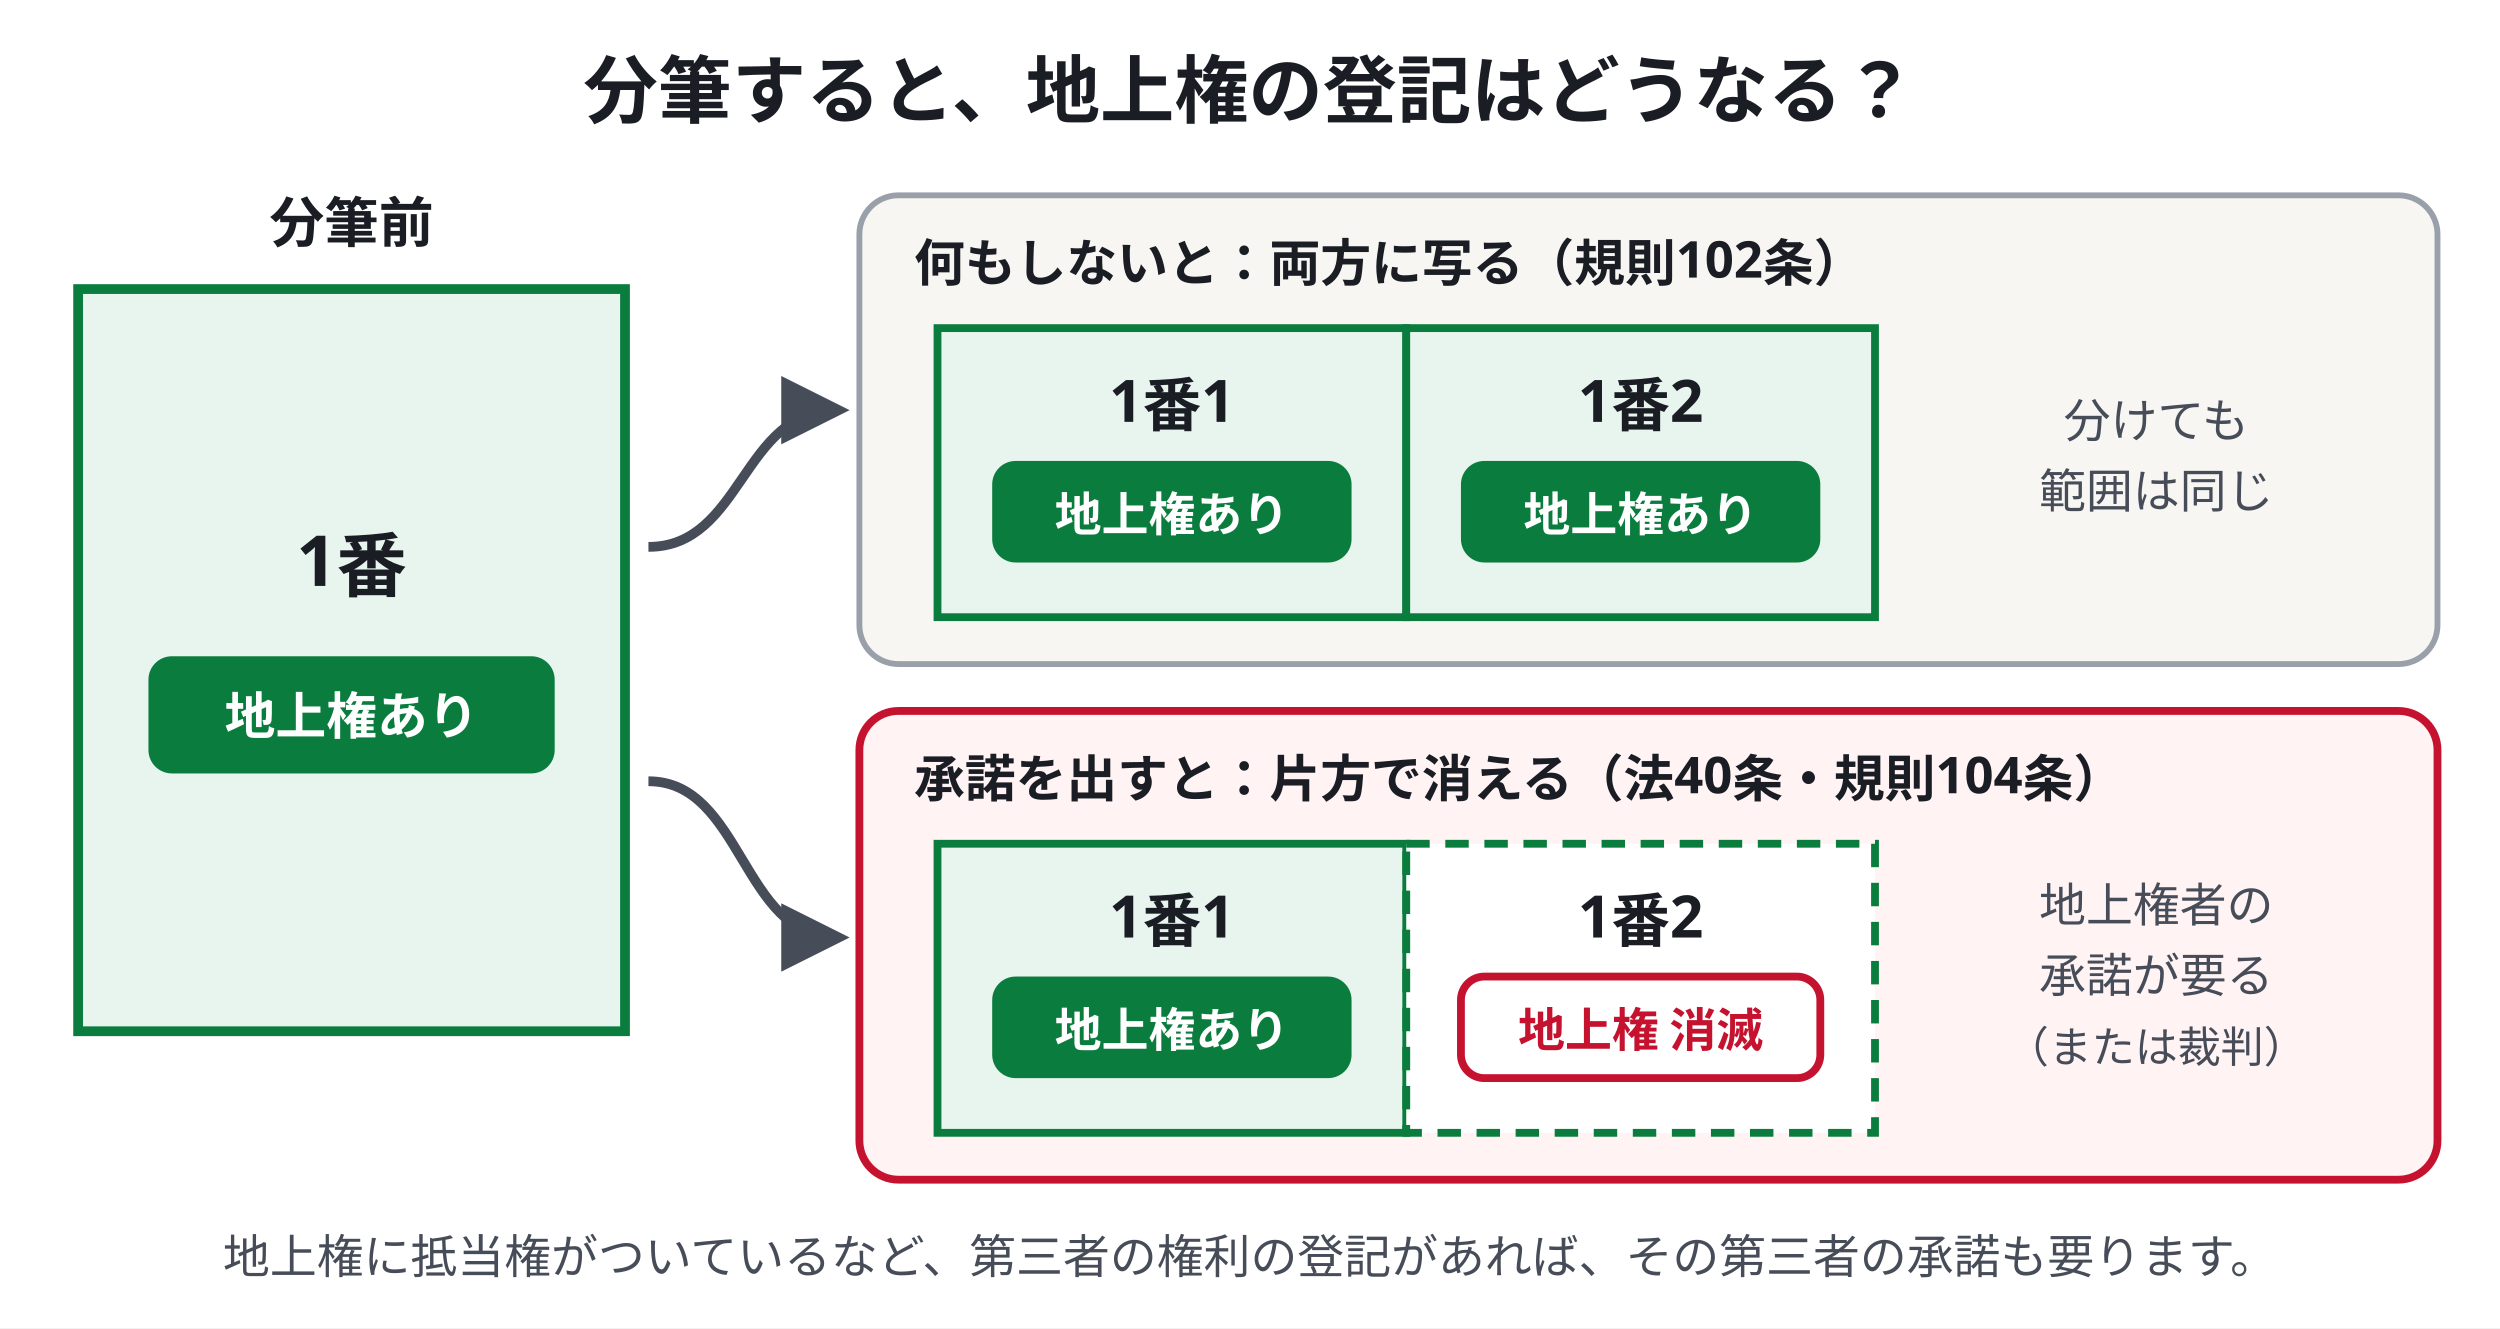
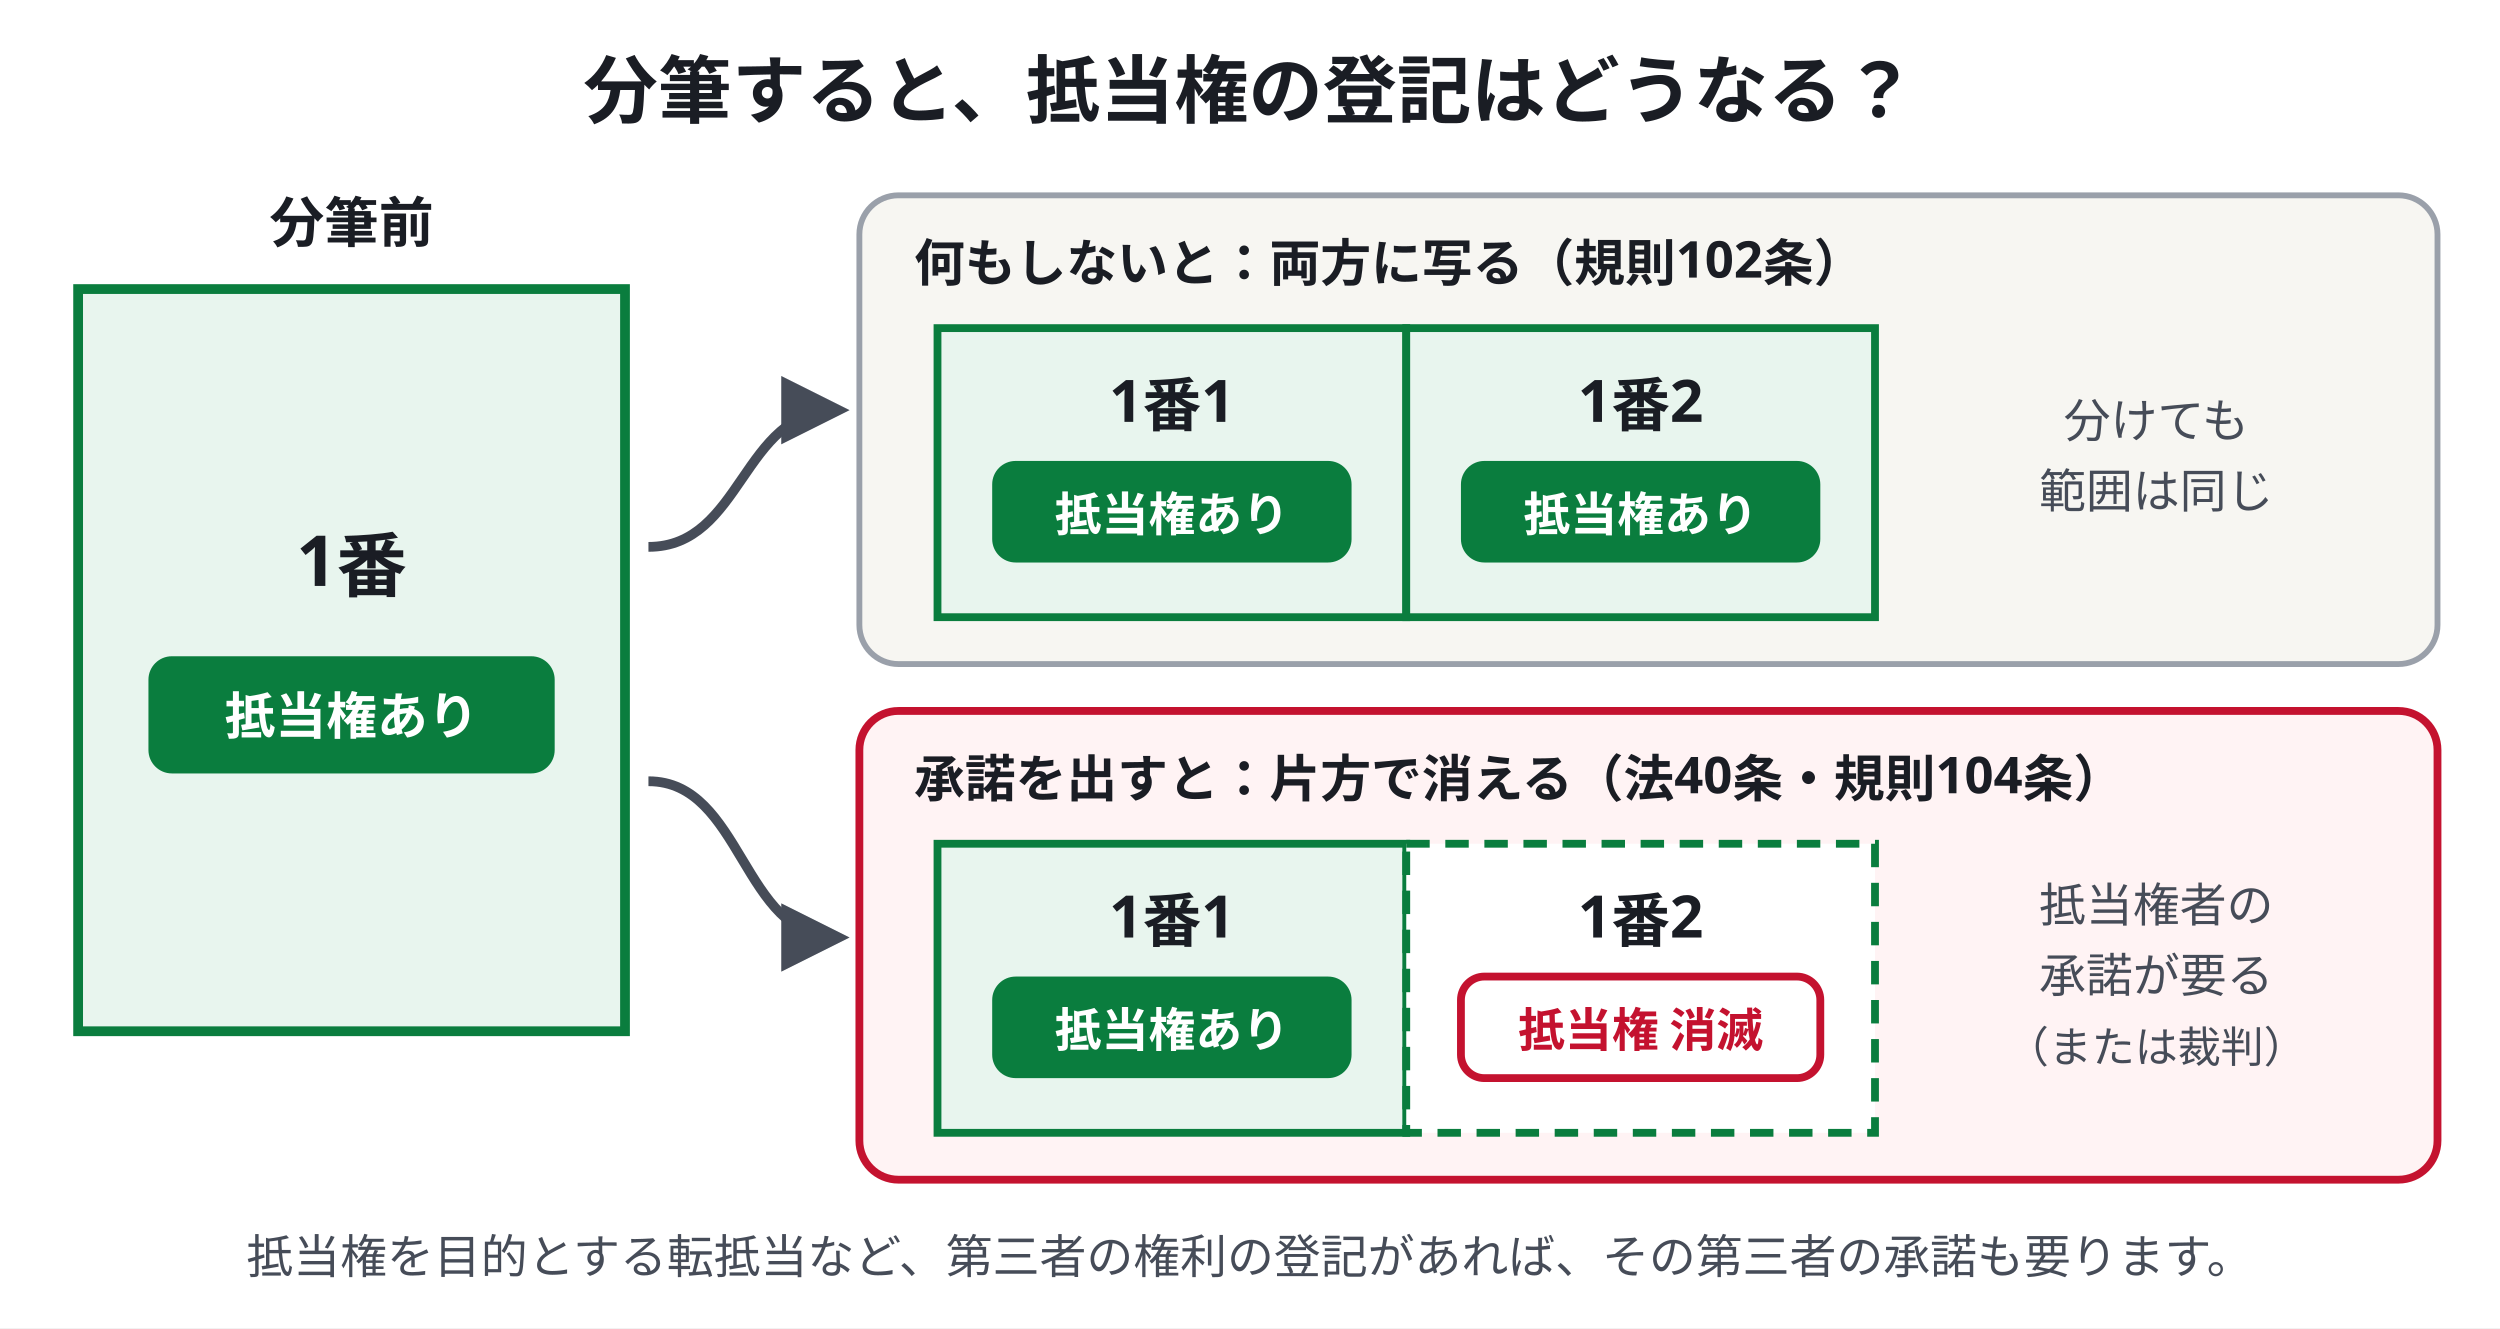
<svg xmlns="http://www.w3.org/2000/svg" viewBox="0 0 640 340" font-family="'Hiragino Sans','Yu Gothic','Meiryo','Noto Sans JP',sans-serif" role="img" aria-labelledby="t">
  <rect width="640" height="340" fill="#ffffff" />
-   <text x="320" y="30" font-size="19" font-weight="700" text-anchor="middle" fill="#1a1d24">分筆すると、地上権の登記はどうなる？</text>
+   <text x="320" y="30" font-size="19" font-weight="700" text-anchor="middle" fill="#1a1d24">分筆すると、抵当権の登記はどうなる？</text>
  <defs>
    <marker id="a" viewBox="0 0 10 10" refX="8" refY="5" markerWidth="7" markerHeight="7" orient="auto">
      <path d="M0,0 L10,5 L0,10 z" fill="#464c58" />
    </marker>
  </defs>
  <text x="90" y="62" font-size="14" font-weight="700" text-anchor="middle" fill="#1a1d24">分筆前</text>
  <rect x="20" y="74" width="140" height="190" fill="#e8f5ee" stroke="#0a7d3e" stroke-width="2.5" />
  <text x="90" y="150" font-size="18" font-weight="700" text-anchor="middle" fill="#1a1d24">1番</text>
  <rect x="38" y="168" width="104" height="30" rx="6" fill="#0a7d3e" />
-   <text x="90" y="188" font-size="13" font-weight="700" text-anchor="middle" fill="#ffffff">地上権あり</text>
+   <text x="90" y="188" font-size="13" font-weight="700" text-anchor="middle" fill="#ffffff">抵当権あり</text>
  <path d="M166,140 C190,140 190,105 214,105" fill="none" stroke="#464c58" stroke-width="2.5" marker-end="url(#a)" />
  <path d="M166,200 C190,200 190,240 214,240" fill="none" stroke="#464c58" stroke-width="2.5" marker-end="url(#a)" />
  <rect x="220" y="50" width="404" height="120" rx="10" fill="#f7f6f2" stroke="#9aa0aa" stroke-width="1.5" />
  <text x="234" y="72" font-size="13" font-weight="700" fill="#1a1d24">何もしないと：両方に写る（規則102条）</text>
  <rect x="240" y="84" width="120" height="74" fill="#e8f5ee" stroke="#0a7d3e" stroke-width="2" />
  <text x="300" y="108" font-size="15" font-weight="700" text-anchor="middle" fill="#1a1d24">1番1</text>
  <rect x="254" y="118" width="92" height="26" rx="6" fill="#0a7d3e" />
-   <text x="300" y="136" font-size="12" font-weight="700" text-anchor="middle" fill="#ffffff">地上権あり</text>
+   <text x="300" y="136" font-size="12" font-weight="700" text-anchor="middle" fill="#ffffff">抵当権あり</text>
  <rect x="360" y="84" width="120" height="74" fill="#e8f5ee" stroke="#0a7d3e" stroke-width="2" />
  <text x="420" y="108" font-size="15" font-weight="700" text-anchor="middle" fill="#1a1d24">1番2</text>
  <rect x="374" y="118" width="92" height="26" rx="6" fill="#0a7d3e" />
-   <text x="420" y="136" font-size="12" font-weight="700" text-anchor="middle" fill="#ffffff">地上権あり</text>
+   <text x="420" y="136" font-size="12" font-weight="700" text-anchor="middle" fill="#ffffff">抵当権あり</text>
  <text x="552" y="112" font-size="12" text-anchor="middle" fill="#464c58">分けても</text>
  <text x="552" y="130" font-size="12" text-anchor="middle" fill="#464c58">範囲は同じ</text>
  <rect x="220" y="182" width="404" height="120" rx="10" fill="#fff3f4" stroke="#c4122f" stroke-width="2" />
  <text x="234" y="204" font-size="13" font-weight="700" fill="#1a1d24">承諾を出すと：片方で消える（法40条・規則104条）</text>
  <rect x="240" y="216" width="120" height="74" fill="#e8f5ee" stroke="#0a7d3e" stroke-width="2" />
  <text x="300" y="240" font-size="15" font-weight="700" text-anchor="middle" fill="#1a1d24">1番1</text>
  <rect x="254" y="250" width="92" height="26" rx="6" fill="#0a7d3e" />
-   <text x="300" y="268" font-size="12" font-weight="700" text-anchor="middle" fill="#ffffff">地上権あり</text>
+   <text x="300" y="268" font-size="12" font-weight="700" text-anchor="middle" fill="#ffffff">抵当権あり</text>
  <rect x="360" y="216" width="120" height="74" fill="#ffffff" stroke="#0a7d3e" stroke-width="2" stroke-dasharray="6 4" />
  <text x="420" y="240" font-size="15" font-weight="700" text-anchor="middle" fill="#1a1d24">1番2</text>
  <rect x="374" y="250" width="92" height="26" rx="6" fill="#ffffff" stroke="#c4122f" stroke-width="2" />
-   <text x="420" y="268" font-size="12" font-weight="700" text-anchor="middle" fill="#c4122f">地上権 消滅</text>
-   <text x="552" y="236" font-size="12" text-anchor="middle" fill="#464c58">地上権者の</text>
+   <text x="420" y="268" font-size="12" font-weight="700" text-anchor="middle" fill="#c4122f">抵当権 消滅</text>
+   <text x="552" y="236" font-size="12" text-anchor="middle" fill="#464c58">抵当権者の</text>
  <text x="552" y="254" font-size="12" text-anchor="middle" fill="#464c58">承諾が要る</text>
  <text x="552" y="272" font-size="11" text-anchor="middle" fill="#464c58">（または裁判）</text>
-   <text x="320" y="326" font-size="12" text-anchor="middle" fill="#464c58">地上権に抵当権がついているなど、第三者の権利の登記があれば、その第三者の承諾も要ります。</text>
+   <text x="320" y="326" font-size="12" text-anchor="middle" fill="#464c58">抵当権を目的とする転抵当など、第三者の権利の登記があれば、その第三者の承諾も要ります。</text>
</svg>
